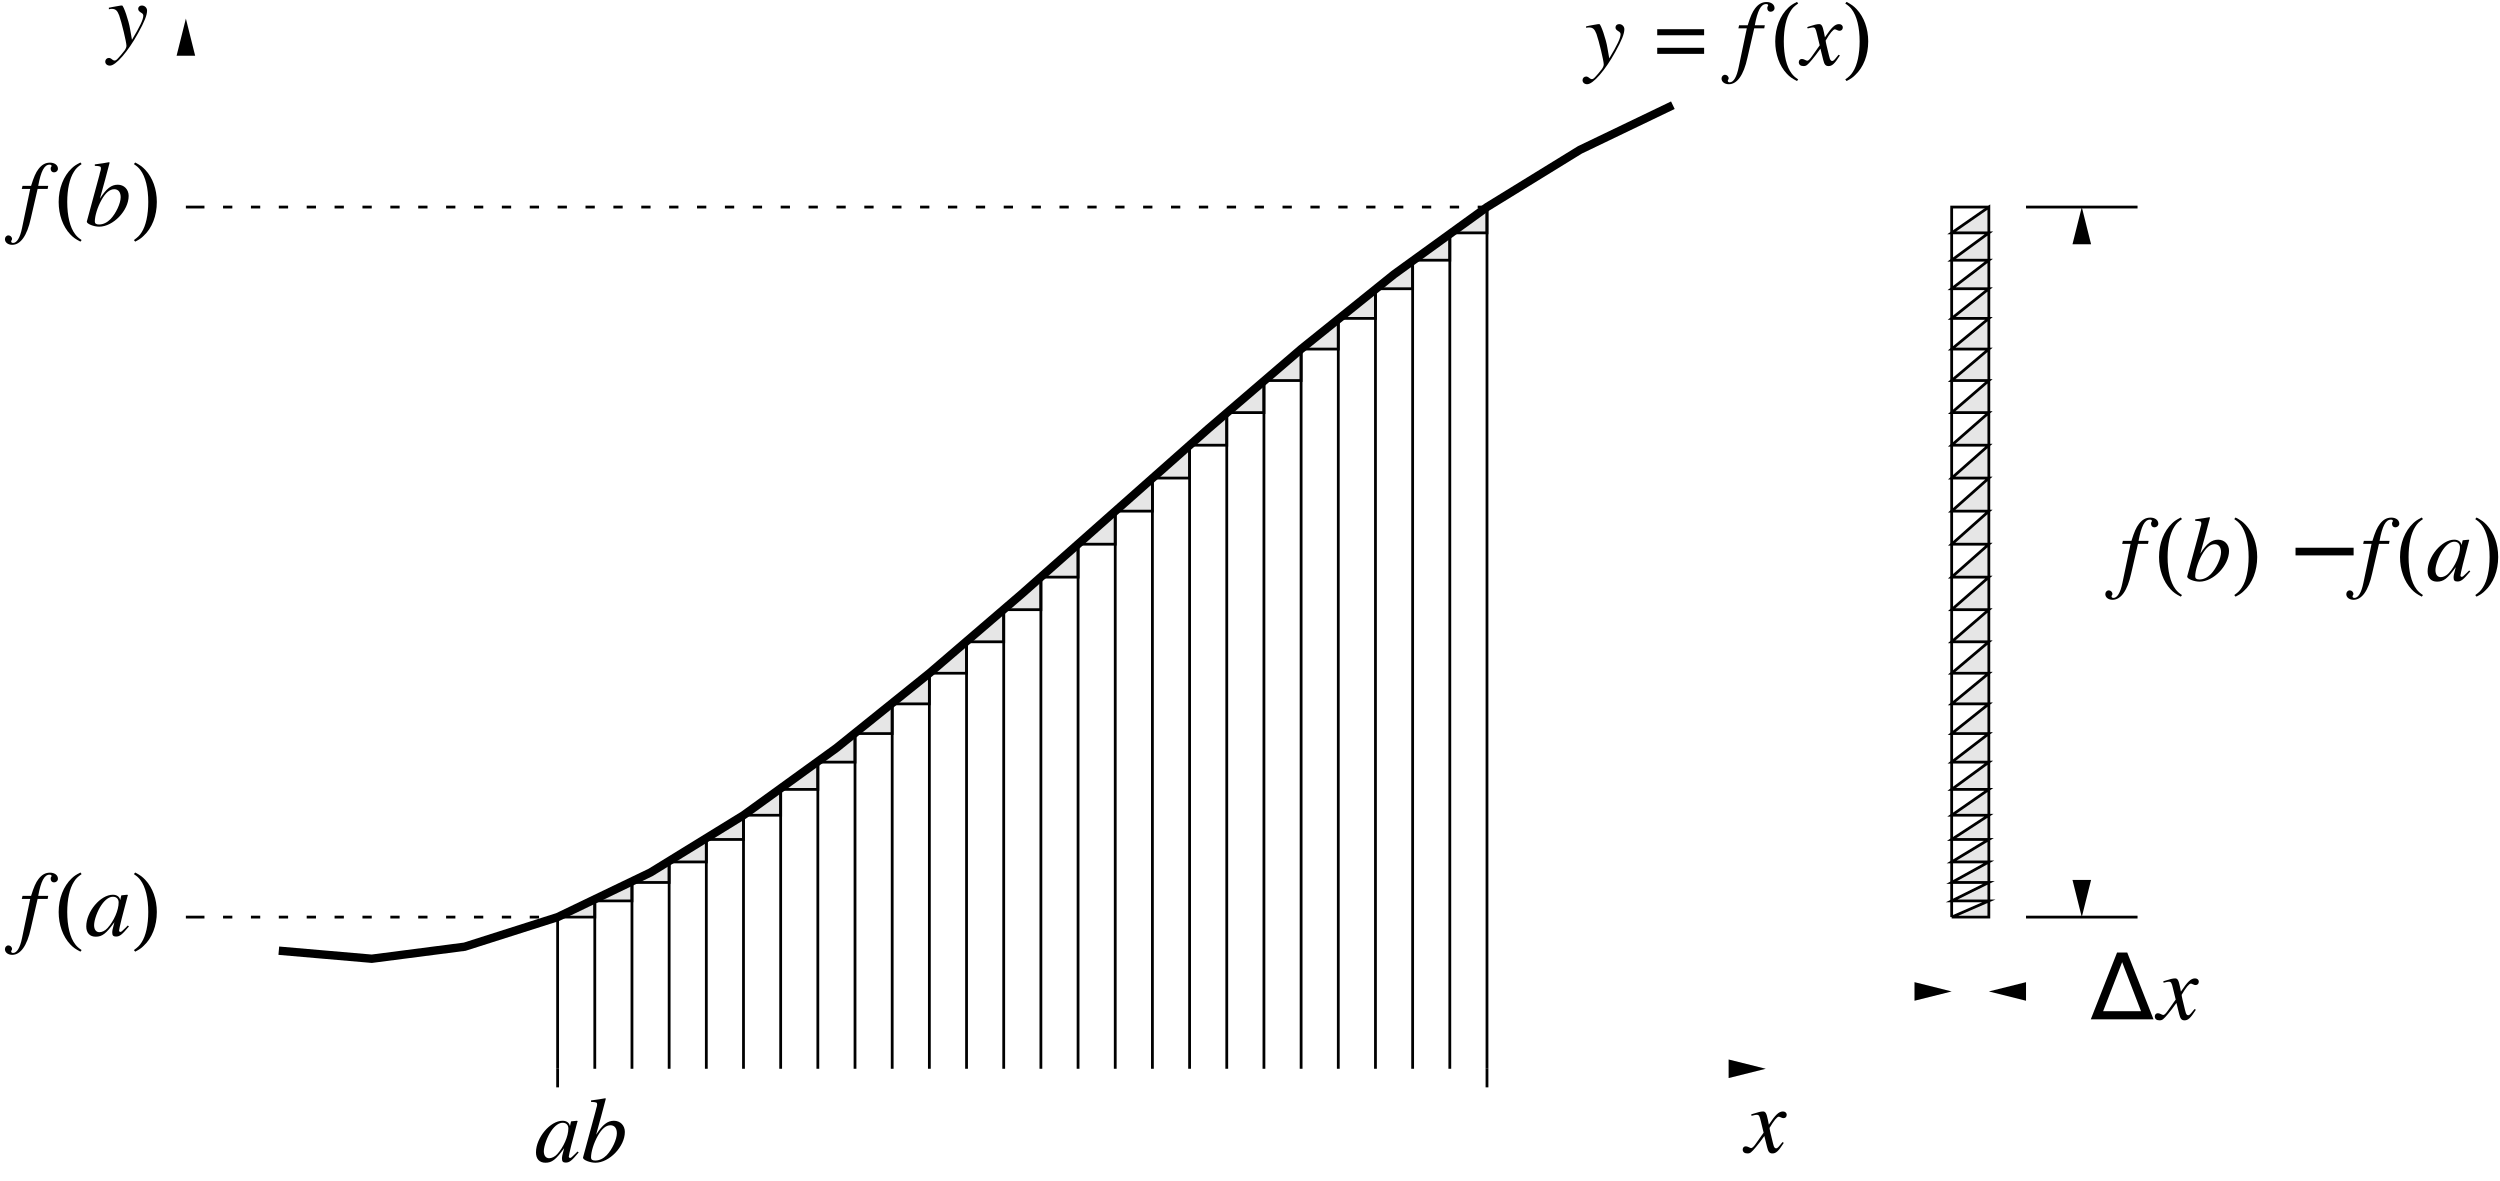
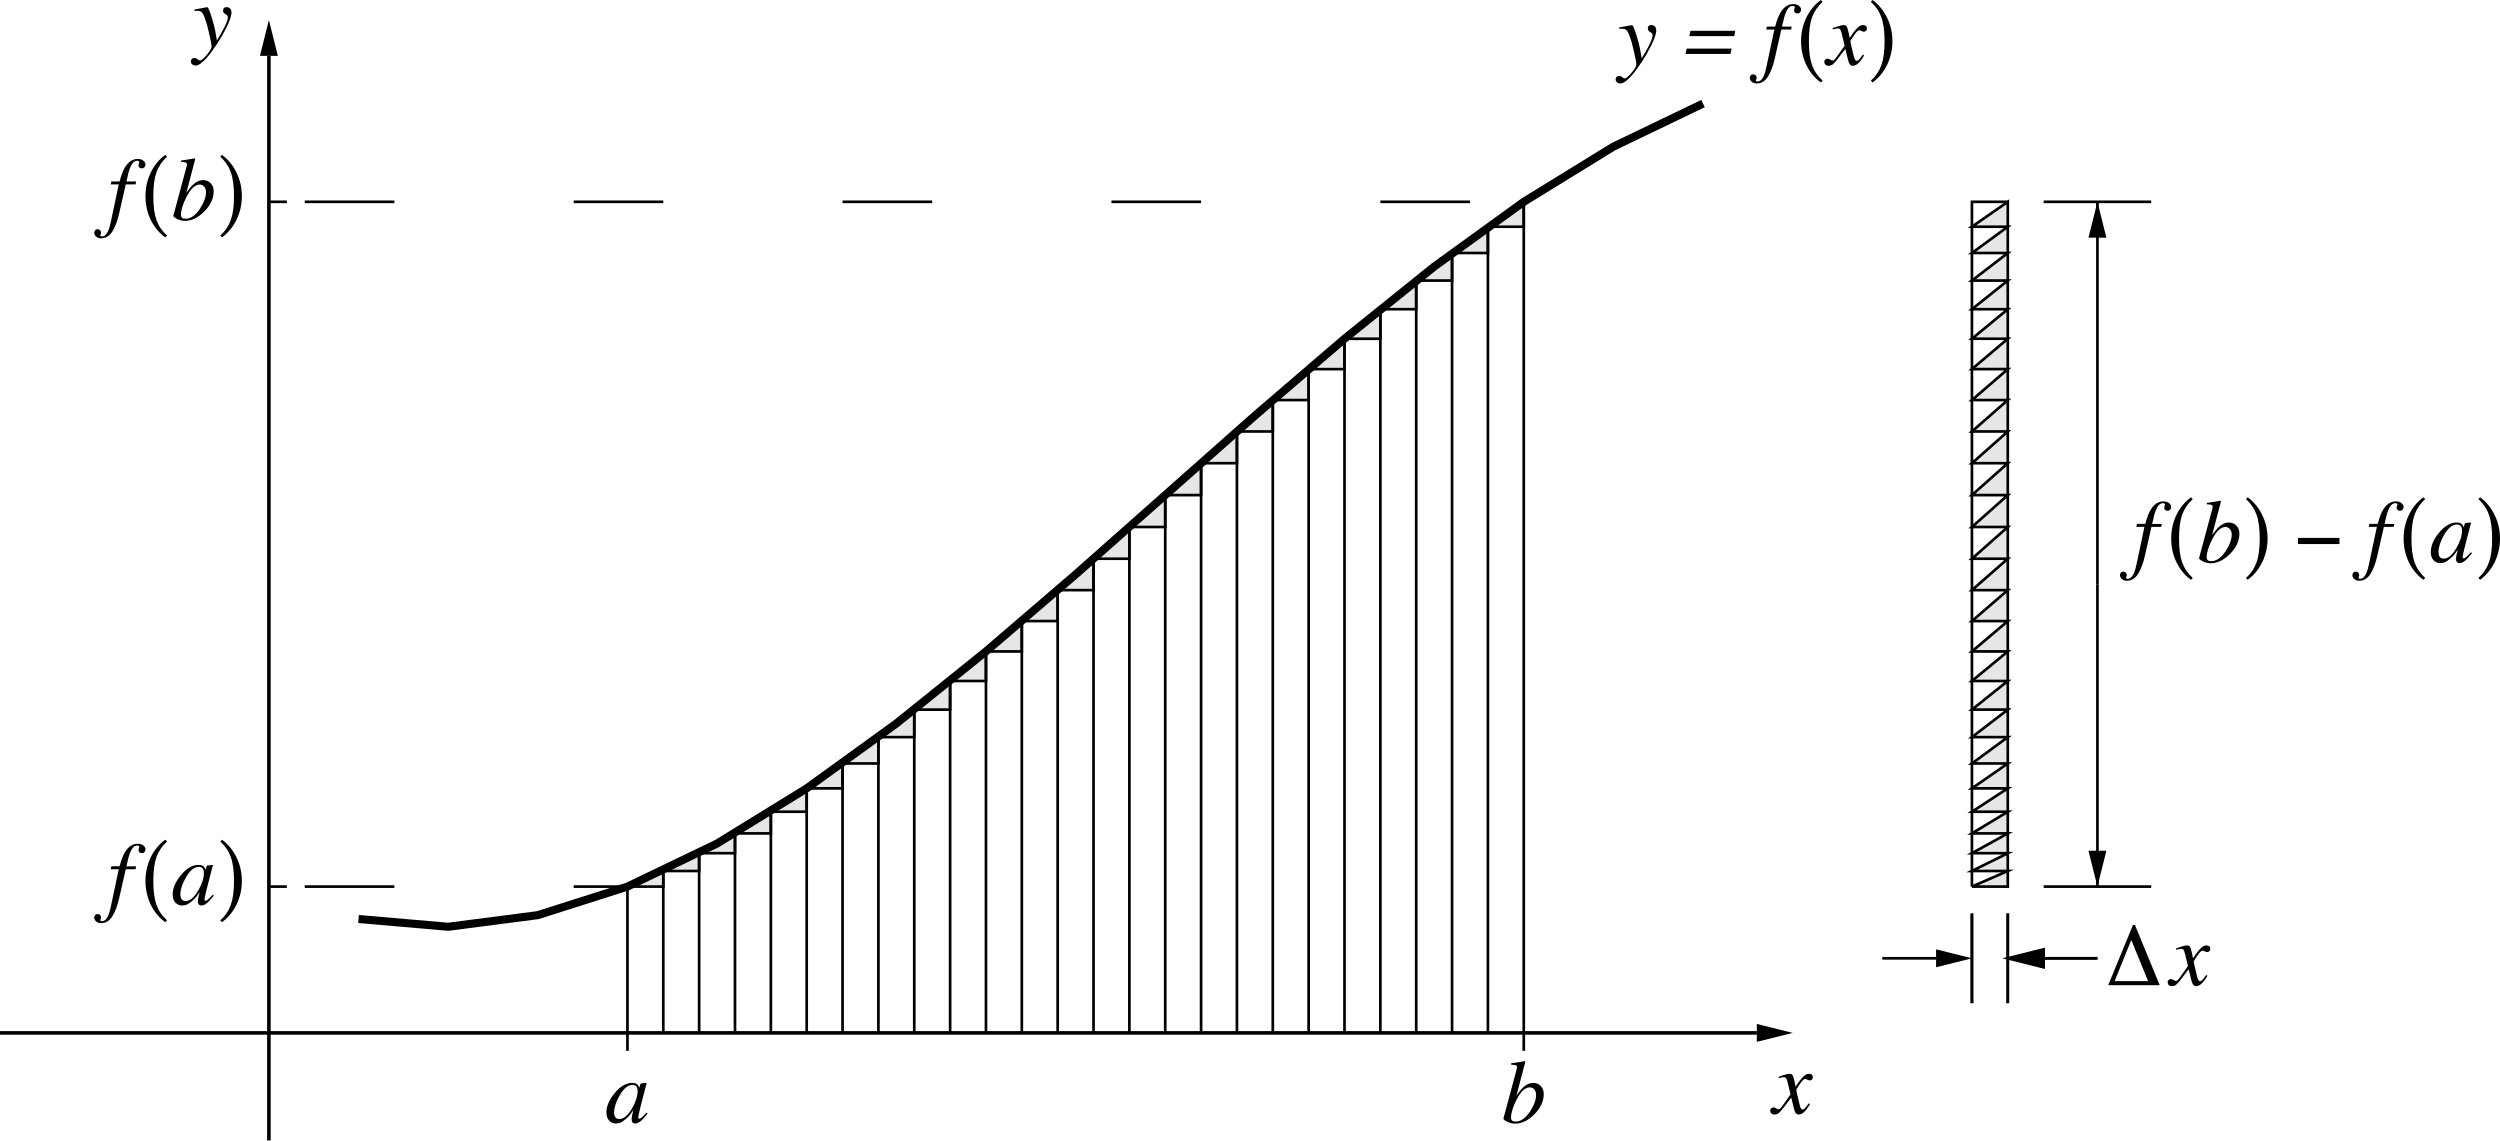
- <svg xmlns="http://www.w3.org/2000/svg" version="1.1" id="svg1" width="358.667" height="169.333" viewBox="0 0 358.667 169.333">
-   <defs id="defs1">
-     <clipPath clipPathUnits="userSpaceOnUse" id="clipPath1">
-       <path d="M -117.5,7 H 2266.5 V -3363 H -117.5 Z" id="path1" />
-     </clipPath>
-     <clipPath clipPathUnits="userSpaceOnUse" id="clipPath2">
-       <path d="M -21.333,177.333 H 365.333 V -6.667 H -21.333 Z" id="path2" />
-     </clipPath>
-     <clipPath clipPathUnits="userSpaceOnUse" id="clipPath3">
-       <path d="M 0,169.333 H 358.667 V 0 H 0 Z" id="path3" />
-     </clipPath>
-   </defs>
-   <g id="g1">
-     <g id="g40">
-       <g clip-path="url(#clipPath3)" id="g39">
-         <g clip-path="url(#clipPath2)" id="g38">
-           <path d="m 1200,333.199 40,17.43 40,19.844 40,22.093 40,24.168 40,26.067 40,27.793 40,29.351 40,30.735 40,31.941 40,32.981 40,33.839 40,34.536 40,35.054 40,35.399 40,35.57 40,35.57 40,35.399 40,35.054 40,34.536 40,33.839 40,32.981 40,31.941 40,30.73 40,29.36 40,27.79 v -27.79 h -40 v -29.36 h -40 v -30.73 h -40 v -31.941 h -40 v -32.981 h -40 v -33.839 h -40 v -34.536 h -40 v -35.054 h -40 V 805.57 h -40 V 770 h -40 v -35.57 h -40 v -35.399 h -40 v -35.054 h -40 v -34.536 h -40 v -33.839 h -40 v -32.981 h -40 V 530.68 h -40 v -30.735 h -40 v -29.351 h -40 v -27.793 h -40 v -26.067 h -40 v -24.168 h -40 v -22.093 h -40 v -19.844 h -40 v -17.43 h -40" style="fill:#e6e6e6;fill-opacity:1;fill-rule:nonzero;stroke:#000000;stroke-width:3;stroke-linecap:butt;stroke-linejoin:miter;stroke-miterlimit:10;stroke-dasharray:none;stroke-opacity:1" transform="matrix(0.1333333,0,0,-0.1333333,-80,176)" id="path4" />
-           <path d="M 1200,170 V 333.199 M 1240,170 V 350.629 M 1280,170 V 370.473 M 1320,170 V 392.566 M 1360,170 V 416.734 M 1400,170 V 442.801 M 1440,170 V 470.594 M 1480,170 V 499.945 M 1520,170 V 530.68 M 1560,170 V 562.621 M 1600,170 V 595.602 M 1640,170 V 629.441 M 1680,170 V 663.977 M 1720,170 V 699.031 M 1760,170 V 734.43 M 1800,170 v 600 m 40,-600 V 805.57 M 1880,170 V 840.969 M 1920,170 V 876.023 M 1960,170 V 910.559 M 2000,170 V 944.398 M 2040,170 V 977.379 M 2080,170 v 839.32 M 2120,170 v 870.05 M 2160,170 v 899.41 M 2200,170 v 927.2" style="fill:none;stroke:#000000;stroke-width:3;stroke-linecap:butt;stroke-linejoin:miter;stroke-miterlimit:10;stroke-dasharray:none;stroke-opacity:1" transform="matrix(0.1333333,0,0,-0.1333333,-80,176)" id="path5" />
-           <path d="m 900,297.051 100,-8.653 100,12.954 100,31.847 100,48.051 100,61.551 100,72.347 100,80.454 100,85.847 100,88.551 100,88.551 100,85.847 100,80.452 100,72.35 100,61.55 100,48.05" style="fill:none;stroke:#000000;stroke-width:9;stroke-linecap:butt;stroke-linejoin:miter;stroke-miterlimit:10;stroke-dasharray:none;stroke-opacity:1" transform="matrix(0.1333333,0,0,-0.1333333,-80,176)" id="path6" />
-           <path d="m 2700,333.199 v 0 l 40,17.43 h -40 l 40,19.844 h -40 l 40,22.093 h -40 l 40,24.168 h -40 l 40,26.067 h -40 l 40,27.793 h -40 l 40,29.351 h -40 l 40,30.735 h -40 l 40,31.941 h -40 l 40,32.981 h -40 l 40,33.839 h -40 l 40,34.536 h -40 l 40,35.054 h -40 l 40,35.399 h -40 l 40,35.57 h -40 l 40,35.57 h -40 l 40,35.399 h -40 l 40,35.054 h -40 l 40,34.536 h -40 l 40,33.839 h -40 l 40,32.981 h -40 l 40,31.941 h -40 l 40,30.73 h -40 l 40,29.36 h -40 l 40,27.79 v 0 -764.001 h -40" style="fill:#e6e6e6;fill-opacity:1;fill-rule:nonzero;stroke:#000000;stroke-width:3;stroke-linecap:butt;stroke-linejoin:miter;stroke-miterlimit:10;stroke-dasharray:none;stroke-opacity:1" transform="matrix(0.1333333,0,0,-0.1333333,-80,176)" id="path7" />
-           <path d="M 2700,333.199 V 1097.2 h 40" style="fill:none;stroke:#000000;stroke-width:3;stroke-linecap:butt;stroke-linejoin:miter;stroke-miterlimit:10;stroke-dasharray:none;stroke-opacity:1" transform="matrix(0.1333333,0,0,-0.1333333,-80,176)" id="path8" />
-           <path d="m 500,170 h 2000 m -40,0 v 10 l 40,-10 -40,-10 v 10 h 40 M 800,50 v 1250 m 0,-40 h -10 l 10,40 10,-40 h -10 v 40" style="fill:#000000;fill-opacity:1;fill-rule:nonzero;stroke:none" transform="matrix(0.1333333,0,0,-0.1333333,-80,176)" id="path9" />
-           <path d="m 1200,170 v -20 m 1000,20 V 150 M 800,333.199 h 20 M 800,1097.2 h 20" style="fill:none;stroke:#000000;stroke-width:3;stroke-linecap:butt;stroke-linejoin:miter;stroke-miterlimit:10;stroke-dasharray:none;stroke-opacity:1" transform="matrix(0.1333333,0,0,-0.1333333,-80,176)" id="path10" />
-           <path d="m 840,333.199 h 360 M 840,1097.2 h 1360" style="fill:none;stroke:#000000;stroke-width:3;stroke-linecap:butt;stroke-linejoin:miter;stroke-miterlimit:10;stroke-dasharray:10, 20;stroke-dashoffset:0;stroke-opacity:1" transform="matrix(0.1333333,0,0,-0.1333333,-80,176)" id="path11" />
-           <path d="m 2700,303.199 v -100 m 40,0 v 100 m 100,-50 h -100 m 40,0 v -10 l -40,10 40,10 v -10 h -40 m -140,0 h 100 m -40,0 v 10 l 40,-10 -40,-10 v 10 h 40" style="fill:#000000;fill-opacity:1;fill-rule:nonzero;stroke:none" transform="matrix(0.1333333,0,0,-0.1333333,-80,176)" id="path12" />
-           <path d="m 2780,333.199 h 120 M 2780,1097.2 h 120" style="fill:none;stroke:#000000;stroke-width:3;stroke-linecap:butt;stroke-linejoin:miter;stroke-miterlimit:10;stroke-dasharray:none;stroke-opacity:1" transform="matrix(0.1333333,0,0,-0.1333333,-80,176)" id="path13" />
-           <path d="M 2840,670 V 333.199 m 0,40 h 10 l -10,-40 -10,40 h 10 v -40 M 2840,670 v 427.2 m 0,-40 h -10 l 10,40 10,-40 h -10 v 40" style="fill:#000000;fill-opacity:1;fill-rule:nonzero;stroke:none" transform="matrix(0.1333333,0,0,-0.1333333,-80,176)" id="path14" />
-           <text xml:space="preserve" transform="matrix(1.333333,0,0,1.333333,76.66667,166.6667)" clip-path="url(#clipPath1)" id="text38">
-             <tspan style="font-style:italic;font-variant:normal;font-weight:normal;font-size:10px;font-family:Times;writing-mode:lr-tb;fill:#000000;fill-opacity:1;fill-rule:nonzero;stroke:none" x="0" dx="0 95" y="0" id="tspan14">ab</tspan>
-             <tspan style="font-style:italic;font-variant:normal;font-weight:normal;font-size:10px;font-family:Times;writing-mode:lr-tb;fill:#000000;fill-opacity:1;fill-rule:nonzero;stroke:none" x="130.28" y="-1" id="tspan15">x</tspan>
-             <tspan style="font-style:italic;font-variant:normal;font-weight:normal;font-size:10px;font-family:Times;writing-mode:lr-tb;fill:#000000;fill-opacity:1;fill-rule:nonzero;stroke:none" x="-45.94" y="-120" id="tspan16">y</tspan>
-             <tspan style="font-style:italic;font-variant:normal;font-weight:normal;font-size:10px;font-family:Times;writing-mode:lr-tb;fill:#000000;fill-opacity:1;fill-rule:nonzero;stroke:none" x="113.015" y="-118" id="tspan17">y = f</tspan>
-             <tspan style="font-variant:normal;font-weight:normal;font-size:10px;font-family:Symbol;writing-mode:lr-tb;fill:#000000;fill-opacity:1;fill-rule:nonzero;stroke:none" x="132.985" y="-118" id="tspan18">(</tspan>
-             <tspan style="font-style:italic;font-variant:normal;font-weight:normal;font-size:10px;font-family:Times;writing-mode:lr-tb;fill:#000000;fill-opacity:1;fill-rule:nonzero;stroke:none" x="136.315" y="-118" id="tspan19">x</tspan>
-             <tspan style="font-variant:normal;font-weight:normal;font-size:10px;font-family:Symbol;writing-mode:lr-tb;fill:#000000;fill-opacity:1;fill-rule:nonzero;stroke:none" x="140.755" y="-118" id="tspan20">)</tspan>
-             <tspan style="font-variant:normal;font-weight:normal;font-size:10px;font-family:Symbol;writing-mode:lr-tb;fill:#000000;fill-opacity:1;fill-rule:nonzero;stroke:none" x="167.5" y="-15.32" id="tspan21">∆</tspan>
-             <tspan style="font-style:italic;font-variant:normal;font-weight:normal;font-size:10px;font-family:Times;writing-mode:lr-tb;fill:#000000;fill-opacity:1;fill-rule:nonzero;stroke:none" x="174.62" y="-15.32" id="tspan22">x</tspan>
-             <tspan style="font-style:italic;font-variant:normal;font-weight:normal;font-size:10px;font-family:Times;writing-mode:lr-tb;fill:#000000;fill-opacity:1;fill-rule:nonzero;stroke:none" x="170.5" y="-62.52" id="tspan23">f</tspan>
-             <tspan style="font-variant:normal;font-weight:normal;font-size:10px;font-family:Symbol;writing-mode:lr-tb;fill:#000000;fill-opacity:1;fill-rule:nonzero;stroke:none" x="174.28" y="-62.52" id="tspan24">(</tspan>
-             <tspan style="font-style:italic;font-variant:normal;font-weight:normal;font-size:10px;font-family:Times;writing-mode:lr-tb;fill:#000000;fill-opacity:1;fill-rule:nonzero;stroke:none" x="177.61" y="-62.52" id="tspan25">b</tspan>
-             <tspan style="font-variant:normal;font-weight:normal;font-size:10px;font-family:Symbol;writing-mode:lr-tb;fill:#000000;fill-opacity:1;fill-rule:nonzero;stroke:none" x="182.61" y="-62.52" id="tspan26">) − </tspan>
-             <tspan style="font-style:italic;font-variant:normal;font-weight:normal;font-size:10px;font-family:Times;writing-mode:lr-tb;fill:#000000;fill-opacity:1;fill-rule:nonzero;stroke:none" x="196.43" y="-62.52" id="tspan27">f</tspan>
-             <tspan style="font-variant:normal;font-weight:normal;font-size:10px;font-family:Symbol;writing-mode:lr-tb;fill:#000000;fill-opacity:1;fill-rule:nonzero;stroke:none" x="200.21" y="-62.52" id="tspan28">(</tspan>
-             <tspan style="font-style:italic;font-variant:normal;font-weight:normal;font-size:10px;font-family:Times;writing-mode:lr-tb;fill:#000000;fill-opacity:1;fill-rule:nonzero;stroke:none" x="203.54" y="-62.52" id="tspan29">a</tspan>
-             <tspan style="font-variant:normal;font-weight:normal;font-size:10px;font-family:Symbol;writing-mode:lr-tb;fill:#000000;fill-opacity:1;fill-rule:nonzero;stroke:none" x="208.54" y="-62.52" id="tspan30">)</tspan>
-             <tspan style="font-style:italic;font-variant:normal;font-weight:normal;font-size:10px;font-family:Times;writing-mode:lr-tb;fill:#000000;fill-opacity:1;fill-rule:nonzero;stroke:none" x="-55.5" y="-100.72" id="tspan31">f</tspan>
-             <tspan style="font-variant:normal;font-weight:normal;font-size:10px;font-family:Symbol;writing-mode:lr-tb;fill:#000000;fill-opacity:1;fill-rule:nonzero;stroke:none" x="-51.72" y="-100.72" id="tspan32">(</tspan>
-             <tspan style="font-style:italic;font-variant:normal;font-weight:normal;font-size:10px;font-family:Times;writing-mode:lr-tb;fill:#000000;fill-opacity:1;fill-rule:nonzero;stroke:none" x="-48.39" y="-100.72" id="tspan33">b</tspan>
-             <tspan style="font-variant:normal;font-weight:normal;font-size:10px;font-family:Symbol;writing-mode:lr-tb;fill:#000000;fill-opacity:1;fill-rule:nonzero;stroke:none" x="-43.39" y="-100.72" id="tspan34">)</tspan>
-             <tspan style="font-style:italic;font-variant:normal;font-weight:normal;font-size:10px;font-family:Times;writing-mode:lr-tb;fill:#000000;fill-opacity:1;fill-rule:nonzero;stroke:none" x="-55.5" y="-24.32" id="tspan35">f</tspan>
-             <tspan style="font-variant:normal;font-weight:normal;font-size:10px;font-family:Symbol;writing-mode:lr-tb;fill:#000000;fill-opacity:1;fill-rule:nonzero;stroke:none" x="-51.72" y="-24.32" id="tspan36">(</tspan>
-             <tspan style="font-style:italic;font-variant:normal;font-weight:normal;font-size:10px;font-family:Times;writing-mode:lr-tb;fill:#000000;fill-opacity:1;fill-rule:nonzero;stroke:none" x="-48.39" y="-24.32" id="tspan37">a</tspan>
-             <tspan style="font-variant:normal;font-weight:normal;font-size:10px;font-family:Symbol;writing-mode:lr-tb;fill:#000000;fill-opacity:1;fill-rule:nonzero;stroke:none" x="-43.39" y="-24.32" id="tspan38">)</tspan>
-           </text>
-         </g>
+ <svg xmlns="http://www.w3.org/2000/svg" xmlns:xlink="http://www.w3.org/1999/xlink" width="278.914pt" height="127.235pt" viewBox="0 0 278.914 127.235" version="1.1" id="svg59">
+   <defs id="defs10">
+     <g id="g10">
+       <g id="glyph-0-0">
+         <path d="m 3.641,-3.531 c 0,-0.227 -0.055,-0.395 -0.156,-0.5 C 3.379,-4.145 3.25,-4.203 3.094,-4.203 c -0.531,0 -1.027,0.406 -1.484,1.219 -0.398,0.711 -0.594,1.324 -0.594,1.844 0,0.262 0.051,0.453 0.156,0.578 0.113,0.117 0.254,0.172 0.422,0.172 0.488,0 0.961,-0.395 1.422,-1.188 0.414,-0.719 0.625,-1.367 0.625,-1.953 z M 3.031,-4.422 c 0.258,0 0.457,0.062 0.594,0.188 0.07,0.074 0.129,0.168 0.172,0.281 L 3.828,-3.875 3.938,-4.25 C 3.945,-4.289 3.957,-4.316 3.969,-4.328 3.977,-4.348 4,-4.359 4.031,-4.359 l 0.562,-0.062 c 0.031,0 0.047,0.008 0.047,0.016 0.008,0.012 0.008,0.031 0,0.062 -0.012,0.043 -0.023,0.078 -0.031,0.109 -0.012,0.023 -0.023,0.055 -0.031,0.094 l -0.453,1.75 c -0.094,0.375 -0.18,0.703 -0.25,0.984 -0.117,0.5 -0.172,0.789 -0.172,0.859 0,0.043 0.008,0.074 0.031,0.094 0.031,0.023 0.062,0.031 0.094,0.031 0.031,0 0.062,-0.004 0.094,-0.016 0.031,-0.02 0.07,-0.051 0.125,-0.094 L 4.125,-0.594 C 4.156,-0.625 4.188,-0.656 4.219,-0.688 4.25,-0.719 4.289,-0.754 4.344,-0.797 L 4.641,-1.109 4.75,-1 C 4.414,-0.57 4.145,-0.281 3.938,-0.125 3.738,0.027 3.547,0.109 3.359,0.109 c -0.125,0 -0.227,-0.043 -0.297,-0.125 C 3,-0.098 2.969,-0.207 2.969,-0.344 c 0,-0.113 0.02,-0.281 0.062,-0.5 C 3.082,-1.062 3.129,-1.242 3.172,-1.391 3.109,-1.297 3.008,-1.156 2.875,-0.969 2.738,-0.781 2.566,-0.598 2.359,-0.422 2.117,-0.211 1.895,-0.059 1.688,0.031 c -0.18,0.051 -0.344,0.078 -0.5,0.078 -0.262,0 -0.5,-0.105 -0.719,-0.312 -0.211,-0.219 -0.312,-0.531 -0.312,-0.938 0,-0.676 0.301,-1.383 0.906,-2.125 0.633,-0.77 1.289,-1.156 1.969,-1.156 z m 0,0" id="path1" />
+       </g>
+       <g id="glyph-0-1">
+         <path d="M 1.688,-5.859 C 1.707,-5.93 1.723,-5.992 1.734,-6.047 1.742,-6.109 1.75,-6.156 1.75,-6.188 1.75,-6.227 1.738,-6.27 1.719,-6.312 1.695,-6.352 1.645,-6.383 1.562,-6.406 1.539,-6.414 1.504,-6.422 1.453,-6.422 1.398,-6.43 1.281,-6.441 1.094,-6.453 v -0.156 C 1.195,-6.629 1.312,-6.645 1.438,-6.656 c 0.125,-0.02 0.289,-0.047 0.5,-0.078 0.02,0 0.113,-0.016 0.281,-0.047 0.176,-0.039 0.305,-0.062 0.391,-0.062 0.008,0 0.02,0.008 0.031,0.016 0.02,0.012 0.031,0.031 0.031,0.062 l -0.016,0.062 -0.969,3.688 c 0.289,-0.414 0.539,-0.719 0.75,-0.906 0.352,-0.332 0.723,-0.5 1.109,-0.5 0.352,0 0.641,0.121 0.859,0.359 0.219,0.23 0.328,0.523 0.328,0.875 0,0.812 -0.355,1.574 -1.062,2.281 C 2.984,-0.219 2.27,0.125 1.531,0.125 1.195,0.125 0.891,0.043 0.609,-0.109 0.336,-0.254 0.211,-0.367 0.234,-0.453 Z m -0.094,5.75 c 0.57,0 1.109,-0.375 1.609,-1.125 C 3.648,-1.91 3.875,-2.531 3.875,-3.094 c 0,-0.25 -0.07,-0.445 -0.203,-0.594 -0.125,-0.156 -0.293,-0.234 -0.5,-0.234 -0.512,0 -1.008,0.465 -1.484,1.391 -0.406,0.805 -0.609,1.469 -0.609,2 0,0.125 0.039,0.23 0.125,0.312 0.082,0.074 0.211,0.109 0.391,0.109 z m 0,0" id="path2" />
+       </g>
+       <g id="glyph-0-2">
+         <path d="m -0.281,-0.328 c 0,-0.125 0.043,-0.211 0.125,-0.266 0.074,-0.062 0.152,-0.094 0.234,-0.094 0.039,0 0.078,0.008 0.109,0.016 0.039,0.012 0.086,0.031 0.141,0.062 L 0.5,-0.516 c 0.02,0.012 0.039,0.023 0.062,0.031 0.02,0 0.039,0 0.062,0 0.082,0 0.145,-0.02 0.188,-0.062 0.051,-0.039 0.164,-0.18 0.344,-0.422 0.125,-0.164 0.398,-0.555 0.828,-1.172 0,-0.02 -0.043,-0.191 -0.125,-0.516 C 1.785,-2.988 1.719,-3.27 1.656,-3.5 1.594,-3.727 1.535,-3.879 1.484,-3.953 1.441,-4.023 1.352,-4.062 1.219,-4.062 c -0.043,0 -0.133,0.016 -0.266,0.047 -0.086,0.023 -0.18,0.043 -0.281,0.062 l -0.031,-0.141 0.531,-0.188 C 1.316,-4.332 1.445,-4.367 1.562,-4.391 1.688,-4.422 1.789,-4.438 1.875,-4.438 c 0.133,0 0.234,0.039 0.297,0.109 0.102,0.137 0.191,0.398 0.266,0.781 L 2.547,-3 c 0.289,-0.445 0.52,-0.758 0.688,-0.938 0.145,-0.164 0.281,-0.289 0.406,-0.375 0.133,-0.082 0.258,-0.125 0.375,-0.125 0.113,0 0.203,0.016 0.266,0.047 0.125,0.062 0.188,0.18 0.188,0.344 0,0.105 -0.031,0.188 -0.094,0.25 -0.062,0.062 -0.141,0.094 -0.234,0.094 -0.043,0 -0.078,0 -0.109,0 C 4,-3.711 3.969,-3.727 3.938,-3.75 L 3.797,-3.797 C 3.766,-3.816 3.734,-3.832 3.703,-3.844 3.672,-3.852 3.645,-3.859 3.625,-3.859 c -0.148,0 -0.352,0.195 -0.609,0.578 -0.262,0.375 -0.391,0.59 -0.391,0.641 0,0.055 0.031,0.215 0.094,0.484 0.062,0.262 0.129,0.543 0.203,0.844 0.062,0.281 0.113,0.48 0.156,0.594 0.07,0.18 0.156,0.266 0.25,0.266 0.094,0 0.18,-0.047 0.266,-0.141 0.094,-0.102 0.234,-0.285 0.422,-0.547 l 0.141,0.094 c -0.148,0.25 -0.293,0.465 -0.438,0.641 C 3.438,-0.062 3.164,0.109 2.906,0.109 2.738,0.109 2.609,0.027 2.516,-0.125 2.461,-0.219 2.41,-0.367 2.359,-0.578 L 2.062,-1.781 l -1,1.312 C 0.863,-0.238 0.707,-0.082 0.594,0 0.488,0.07 0.359,0.109 0.203,0.109 c -0.207,0 -0.348,-0.07 -0.422,-0.203 -0.039,-0.062 -0.062,-0.141 -0.062,-0.234 z m 0,0" id="path3" />
+       </g>
+       <g id="glyph-0-3">
+         <path d="m -0.266,1.625 c 0,-0.105 0.039,-0.199 0.109,-0.281 C -0.094,1.27 0,1.234 0.125,1.234 c 0.082,0 0.156,0.016 0.219,0.047 0.062,0.031 0.125,0.078 0.188,0.141 L 0.594,1.469 C 0.613,1.488 0.633,1.5 0.656,1.5 0.688,1.508 0.719,1.516 0.75,1.516 c 0.156,0 0.41,-0.215 0.766,-0.641 0.352,-0.418 0.531,-0.719 0.531,-0.906 0,-0.188 -0.062,-0.547 -0.188,-1.078 C 1.742,-1.641 1.629,-2.113 1.516,-2.531 1.348,-3.113 1.195,-3.508 1.062,-3.719 c -0.125,-0.207 -0.32,-0.312 -0.578,-0.312 -0.023,0 -0.059,0 -0.109,0 -0.043,0 -0.121,0.012 -0.234,0.031 v -0.172 l 1.344,-0.25 h 0.094 c 0.082,-0.008 0.238,0.355 0.469,1.094 0.207,0.668 0.336,1.152 0.391,1.453 l 0.203,1.156 c 0.344,-0.57 0.594,-1.008 0.75,-1.312 0.312,-0.602 0.469,-1.023 0.469,-1.266 0,-0.051 -0.012,-0.102 -0.031,-0.156 C 3.805,-3.516 3.758,-3.562 3.688,-3.594 L 3.609,-3.641 c -0.055,-0.031 -0.117,-0.078 -0.188,-0.141 -0.062,-0.07 -0.094,-0.172 -0.094,-0.297 0,-0.102 0.031,-0.188 0.094,-0.25 0.062,-0.07 0.16,-0.109 0.297,-0.109 0.156,0 0.285,0.055 0.391,0.156 0.102,0.094 0.156,0.258 0.156,0.484 0,0.344 -0.195,0.902 -0.578,1.672 C 3.395,-1.531 3.066,-0.957 2.703,-0.406 2.254,0.277 1.863,0.812 1.531,1.188 1.02,1.781 0.594,2.078 0.25,2.078 c -0.137,0 -0.254,-0.043 -0.359,-0.125 C -0.211,1.867 -0.266,1.758 -0.266,1.625 Z m 0,0" id="path4" />
+       </g>
+       <g id="glyph-0-4" />
+       <g id="glyph-0-5">
+         <path d="M 6.141,-3.797 6.031,-3.203 H 1.016 l 0.125,-0.594 z m -0.406,1.984 -0.125,0.594 H 0.594 l 0.125,-0.594 z m 0,0" id="path5" />
+       </g>
+       <g id="glyph-0-6">
+         <path d="m 4.234,-6.156 c 0,0.105 -0.039,0.203 -0.109,0.297 -0.074,0.086 -0.172,0.125 -0.297,0.125 -0.117,0 -0.211,-0.031 -0.281,-0.094 -0.062,-0.07 -0.094,-0.156 -0.094,-0.25 0,-0.062 0.031,-0.176 0.094,-0.344 0,-0.039 -0.023,-0.078 -0.062,-0.109 C 3.43,-6.562 3.375,-6.578 3.312,-6.578 c -0.324,0 -0.59,0.266 -0.797,0.797 -0.125,0.305 -0.262,0.809 -0.406,1.516 H 3.188 L 3.125,-3.938 H 2.031 L 1.312,-0.766 c -0.188,0.852 -0.445,1.539 -0.766,2.062 -0.324,0.52 -0.738,0.781 -1.25,0.781 -0.227,0 -0.414,-0.062 -0.562,-0.188 -0.145,-0.125 -0.219,-0.266 -0.219,-0.422 0,-0.094 0.031,-0.188 0.094,-0.281 0.062,-0.086 0.156,-0.125 0.281,-0.125 0.117,0 0.211,0.035 0.281,0.109 0.074,0.082 0.109,0.176 0.109,0.281 0,0.051 -0.016,0.109 -0.047,0.172 -0.031,0.062 -0.047,0.102 -0.047,0.125 0,0.031 0.023,0.055 0.062,0.078 0.031,0.02 0.078,0.031 0.141,0.031 0.273,0 0.508,-0.219 0.703,-0.656 C 0.188,0.973 0.273,0.66 0.359,0.266 L 1.25,-3.938 H 0.344 L 0.422,-4.266 H 1.344 C 1.539,-5.016 1.758,-5.57 2,-5.938 2.375,-6.5 2.832,-6.781 3.375,-6.781 c 0.238,0 0.441,0.062 0.609,0.188 0.164,0.125 0.25,0.273 0.25,0.438 z m 0,0" id="path6" />
+       </g>
+       <g id="glyph-1-0">
+         <path d="m 2.859,-7.031 c -0.555,0.5 -0.949,1.086 -1.188,1.75 -0.23,0.656 -0.344,1.543 -0.344,2.656 0,1.105 0.113,1.984 0.344,2.641 0.238,0.664 0.633,1.25 1.188,1.75 L 2.656,1.969 C 1.969,1.469 1.426,0.812 1.031,0 0.645,-0.812 0.453,-1.688 0.453,-2.625 c 0,-0.938 0.191,-1.812 0.578,-2.625 0.395,-0.82 0.938,-1.484 1.625,-1.984 z m 0,0" id="path7" />
+       </g>
+       <g id="glyph-1-1">
+         <path d="m 0.469,-7.031 0.188,-0.203 c 0.688,0.5 1.227,1.164 1.625,1.984 0.395,0.812 0.594,1.688 0.594,2.625 0,0.93 -0.199,1.805 -0.594,2.625 -0.398,0.812 -0.938,1.469 -1.625,1.969 L 0.469,1.766 C 1.02,1.266 1.41,0.688 1.641,0.031 1.879,-0.625 2,-1.508 2,-2.625 2,-3.75 1.879,-4.641 1.641,-5.297 1.41,-5.953 1.02,-6.531 0.469,-7.031 Z m 0,0" id="path8" />
+       </g>
+       <g id="glyph-1-2" />
+       <g id="glyph-2-0">
+         <path d="M 0.922,-0.453 H 4.656 l -1.875,-4.594 z M 5.953,0 h -5.75 L 2.969,-6.719 H 3.188 Z m 0,0" id="path9" />
+       </g>
+       <g id="glyph-2-1">
+         <path d="m 5.062,-2.016 h -4.625 v -0.688 h 4.625 z m 0,0" id="path10" />
      </g>
    </g>
+   </defs>
+   <path fill-rule="nonzero" fill="#e6e6e6" fill-opacity="1" stroke-width="0.3" stroke-linecap="butt" stroke-linejoin="miter" stroke="#000000" stroke-opacity="1" stroke-miterlimit="10" d="m 70,98.914 4,-1.742 4,-1.984 4,-2.211 4,-2.414 4,-2.609 4,-2.777 4,-2.938 4,-3.07 4,-3.195 4,-3.297 4,-3.387 4,-3.453 4,-3.504 4,-3.539 8,-7.117 4,-3.539 4,-3.504 4,-3.453 4,-3.387 4,-3.297 4,-3.195 4,-3.074 4,-2.934 4,-2.777 v 2.777 h -4 v 2.934 h -4 v 3.074 h -4 v 3.195 h -4 v 3.297 h -4 v 3.387 h -4 v 3.453 h -4 v 3.504 h -4 v 3.539 h -4 v 3.559 h -4 v 3.559 h -4 v 3.539 h -4 v 3.504 h -4 v 3.453 h -4 v 3.387 h -4 v 3.297 h -4 v 3.195 h -4 v 3.07 h -4 v 2.938 h -4 v 2.777 h -4 v 2.609 h -4 v 2.414 h -4 v 2.211 h -4 v 1.984 h -4 v 1.742 h -4" id="path11" />
+   <path fill="none" stroke-width="0.3" stroke-linecap="butt" stroke-linejoin="miter" stroke="#000000" stroke-opacity="1" stroke-miterlimit="10" d="M 70,115.235 V 98.914 m 4,16.32 V 97.172 m 4,18.062 V 95.188 m 4,20.047 V 92.977 m 4,22.258 V 90.563 m 4,24.672 V 87.953 m 4,27.281 V 85.176 m 4,30.059 V 82.239 m 4,32.996 V 79.168 m 4,36.066 V 75.973 m 4,39.262 V 72.676 m 4,42.559 V 69.289 m 4,45.945 V 65.836 m 4,49.398 V 62.332 m 4,52.902 V 58.793 m 4,56.441 V 55.235 m 4,60 V 51.676 m 4,63.559 V 48.137 m 4,67.098 V 44.633 m 4,70.602 V 41.18 m 4,74.055 V 37.793 m 4,77.441 V 34.496 m 4,80.738 V 31.301 m 4,83.934 V 28.227 m 4,87.008 V 25.293 m 4,89.941 V 22.516" id="path12" />
+   <path fill="none" stroke-width="0.9" stroke-linecap="butt" stroke-linejoin="miter" stroke="#000000" stroke-opacity="1" stroke-miterlimit="10" d="m 40,102.528 10,0.867 10,-1.297 10,-3.184 10,-4.805 10,-6.156 10,-7.234 10,-8.043 10,-8.586 20,-17.711 10,-8.586 10,-8.043 10,-7.234 10,-6.156 10,-4.805" id="path13" />
+   <path fill-rule="nonzero" fill="#e6e6e6" fill-opacity="1" stroke-width="0.3" stroke-linecap="butt" stroke-linejoin="miter" stroke="#000000" stroke-opacity="1" stroke-miterlimit="10" d="m 220,98.914 4,-1.742 h -4 l 4,-1.984 h -4 l 4,-2.211 h -4 l 4,-2.414 h -4 l 4,-2.609 h -4 l 4,-2.777 h -4 l 4,-2.938 h -4 l 4,-3.07 h -4 l 4,-3.195 h -4 l 4,-3.297 h -4 l 4,-3.387 h -4 l 4,-3.453 h -4 l 4,-3.504 h -4 l 4,-3.539 h -4 l 4,-3.559 h -4 l 4,-3.559 h -4 l 4,-3.539 h -4 l 4,-3.504 h -4 l 4,-3.453 h -4 l 4,-3.387 h -4 l 4,-3.297 h -4 l 4,-3.195 h -4 l 4,-3.074 h -4 l 4,-2.934 h -4 l 4,-2.777 v 76.398 h -4" id="path14" />
+   <path fill="none" stroke-width="0.3" stroke-linecap="butt" stroke-linejoin="miter" stroke="#000000" stroke-opacity="1" stroke-miterlimit="10" d="m 220,98.914 v -76.398 h 4" id="path15" />
+   <path fill="none" stroke-width="0.4" stroke-linecap="butt" stroke-linejoin="miter" stroke="#000000" stroke-opacity="1" stroke-miterlimit="10" d="M 0,115.235 H 196" id="path16" />
+   <path fill="none" stroke-width="0.4" stroke-linecap="butt" stroke-linejoin="miter" stroke="#000000" stroke-opacity="1" stroke-miterlimit="10" d="M 30,127.235 V 6.235" id="path17" />
+   <path fill-rule="nonzero" fill="#000000" fill-opacity="1" d="m 0,115.235 h 200 m -4,0 v -1 l 4,1 -4,1 v -1 h 4 m -170,12 V 2.235 m 0,4 h -1 l 1,-4 1,4 h -1 v -4" id="path18" />
+   <path fill="none" stroke-width="0.3" stroke-linecap="butt" stroke-linejoin="miter" stroke="#000000" stroke-opacity="1" stroke-miterlimit="10" d="m 70,115.235 v 2 m 100,-2 v 2 M 30,98.914 h 2 m -2,-76.398 h 2" id="path19" />
+   <path fill="none" stroke-width="0.3" stroke-linecap="butt" stroke-linejoin="miter" stroke="#000000" stroke-opacity="1" stroke-dasharray="10, 20" stroke-miterlimit="10" d="M 34,98.914 H 70 M 34,22.516 h 136" id="path20" />
+   <path fill="none" stroke-width="0.3" stroke-linecap="butt" stroke-linejoin="miter" stroke="#000000" stroke-opacity="1" stroke-miterlimit="10" d="m 220,101.914 v 10 m 4,0 v -10 m 10,5 h -6" id="path21" />
+   <path fill="none" stroke-width="0.3" stroke-linecap="butt" stroke-linejoin="miter" stroke="#000000" stroke-opacity="1" stroke-miterlimit="10" d="m 220,101.914 v 10 m 4,0 v -10 m 10,5 h -10 m 4,0 v 1 l -4,-1 4,-1 v 1 h -4 m -14,0 h 6" id="path22" />
+   <path fill-rule="nonzero" fill="#000000" fill-opacity="1" d="m 220,101.914 v 10 m 4,0 v -10 m 10,5 h -10 m 4,0 v 1 l -4,-1 4,-1 v 1 h -4 m -14,0 h 10 m -4,0 v -1 l 4,1 -4,1 v -1 h 4" id="path23" />
+   <path fill="none" stroke-width="0.3" stroke-linecap="butt" stroke-linejoin="miter" stroke="#000000" stroke-opacity="1" stroke-miterlimit="10" d="m 228,98.914 h 12 m -12,-76.398 h 12" id="path24" />
+   <path fill="none" stroke-width="0.3" stroke-linecap="butt" stroke-linejoin="miter" stroke="#000000" stroke-opacity="1" stroke-miterlimit="10" d="m 234,65.235 v 33.68" id="path25" />
+   <path fill="none" stroke-width="0.3" stroke-linecap="butt" stroke-linejoin="miter" stroke="#000000" stroke-opacity="1" stroke-miterlimit="10" d="M 234,65.235 V 22.516" id="path26" />
+   <path fill-rule="nonzero" fill="#000000" fill-opacity="1" d="m 234,65.235 v 33.68 m 0,-4 h 1 l -1,4 -1,-4 h 1 v 4 m 0,-33.68 v -42.719 m 0,4 h -1 l 1,-4 1,4 h -1 v -4" id="path27" />
+   <g fill="#000000" fill-opacity="1" id="g28" transform="translate(-5.34375,-5.027125)">
+     <use xlink:href="#glyph-0-0" x="72.842" y="130.262" id="use27" />
+     <use xlink:href="#glyph-0-1" x="172.842" y="130.262" id="use28" />
+   </g>
+   <g fill="#000000" fill-opacity="1" id="g29" transform="translate(-5.34375,-5.027125)">
+     <use xlink:href="#glyph-0-2" x="203.122" y="129.262" id="use29" />
+   </g>
+   <g fill="#000000" fill-opacity="1" id="g30" transform="translate(-5.34375,-5.027125)">
+     <use xlink:href="#glyph-0-3" x="26.902" y="10.261" id="use30" />
+   </g>
+   <g fill="#000000" fill-opacity="1" id="g35" transform="translate(-5.34375,-5.027125)">
+     <use xlink:href="#glyph-0-3" x="185.858" y="12.261" id="use31" />
+     <use xlink:href="#glyph-0-4" x="190.298" y="12.261" id="use32" />
+     <use xlink:href="#glyph-0-5" x="192.798" y="12.261" id="use33" />
+     <use xlink:href="#glyph-0-4" x="199.548" y="12.261" id="use34" />
+     <use xlink:href="#glyph-0-6" x="202.048" y="12.261" id="use35" />
+   </g>
+   <g fill="#000000" fill-opacity="1" id="g36" transform="translate(-5.34375,-5.027125)">
+     <use xlink:href="#glyph-1-0" x="205.828" y="12.261" id="use36" />
+   </g>
+   <g fill="#000000" fill-opacity="1" id="g37" transform="translate(-5.34375,-5.027125)">
+     <use xlink:href="#glyph-0-2" x="209.158" y="12.261" id="use37" />
+   </g>
+   <g fill="#000000" fill-opacity="1" id="g38" transform="translate(-5.34375,-5.027125)">
+     <use xlink:href="#glyph-1-1" x="213.598" y="12.261" id="use38" />
+   </g>
+   <g fill="#000000" fill-opacity="1" id="g39" transform="translate(-5.34375,-5.027125)">
+     <use xlink:href="#glyph-2-0" x="240.342" y="114.942" id="use39" />
+   </g>
+   <g fill="#000000" fill-opacity="1" id="g40" transform="translate(-5.34375,-5.027125)">
+     <use xlink:href="#glyph-0-2" x="247.462" y="114.942" id="use40" />
+   </g>
+   <g fill="#000000" fill-opacity="1" id="g41" transform="translate(-5.34375,-5.027125)">
+     <use xlink:href="#glyph-0-6" x="243.342" y="67.742" id="use41" />
+   </g>
+   <g fill="#000000" fill-opacity="1" id="g42" transform="translate(-5.34375,-5.027125)">
+     <use xlink:href="#glyph-1-0" x="247.122" y="67.742" id="use42" />
+   </g>
+   <g fill="#000000" fill-opacity="1" id="g43" transform="translate(-5.34375,-5.027125)">
+     <use xlink:href="#glyph-0-1" x="250.452" y="67.742" id="use43" />
+   </g>
+   <g fill="#000000" fill-opacity="1" id="g45" transform="translate(-5.34375,-5.027125)">
+     <use xlink:href="#glyph-1-1" x="255.452" y="67.742" id="use44" />
+     <use xlink:href="#glyph-1-2" x="258.782" y="67.742" id="use45" />
+   </g>
+   <g fill="#000000" fill-opacity="1" id="g46" transform="translate(-5.34375,-5.027125)">
+     <use xlink:href="#glyph-2-1" x="261.282" y="67.742" id="use46" />
+   </g>
+   <g fill="#000000" fill-opacity="1" id="g47" transform="translate(-5.34375,-5.027125)">
+     <use xlink:href="#glyph-1-2" x="266.772" y="67.742" id="use47" />
+   </g>
+   <g fill="#000000" fill-opacity="1" id="g48" transform="translate(-5.34375,-5.027125)">
+     <use xlink:href="#glyph-0-6" x="269.272" y="67.742" id="use48" />
+   </g>
+   <g fill="#000000" fill-opacity="1" id="g49" transform="translate(-5.34375,-5.027125)">
+     <use xlink:href="#glyph-1-0" x="273.052" y="67.742" id="use49" />
+   </g>
+   <g fill="#000000" fill-opacity="1" id="g50" transform="translate(-5.34375,-5.027125)">
+     <use xlink:href="#glyph-0-0" x="276.382" y="67.742" id="use50" />
+   </g>
+   <g fill="#000000" fill-opacity="1" id="g51" transform="translate(-5.34375,-5.027125)">
+     <use xlink:href="#glyph-1-1" x="281.382" y="67.742" id="use51" />
+   </g>
+   <g fill="#000000" fill-opacity="1" id="g52" transform="translate(-5.34375,-5.027125)">
+     <use xlink:href="#glyph-0-6" x="17.342" y="29.541" id="use52" />
+   </g>
+   <g fill="#000000" fill-opacity="1" id="g53" transform="translate(-5.34375,-5.027125)">
+     <use xlink:href="#glyph-1-0" x="21.122" y="29.541" id="use53" />
+   </g>
+   <g fill="#000000" fill-opacity="1" id="g54" transform="translate(-5.34375,-5.027125)">
+     <use xlink:href="#glyph-0-1" x="24.452" y="29.541" id="use54" />
+   </g>
+   <g fill="#000000" fill-opacity="1" id="g55" transform="translate(-5.34375,-5.027125)">
+     <use xlink:href="#glyph-1-1" x="29.452" y="29.541" id="use55" />
+   </g>
+   <g fill="#000000" fill-opacity="1" id="g56" transform="translate(-5.34375,-5.027125)">
+     <use xlink:href="#glyph-0-6" x="17.342" y="105.942" id="use56" />
+   </g>
+   <g fill="#000000" fill-opacity="1" id="g57" transform="translate(-5.34375,-5.027125)">
+     <use xlink:href="#glyph-1-0" x="21.122" y="105.942" id="use57" />
+   </g>
+   <g fill="#000000" fill-opacity="1" id="g58" transform="translate(-5.34375,-5.027125)">
+     <use xlink:href="#glyph-0-0" x="24.452" y="105.942" id="use58" />
+   </g>
+   <g fill="#000000" fill-opacity="1" id="g59" transform="translate(-5.34375,-5.027125)">
+     <use xlink:href="#glyph-1-1" x="29.452" y="105.942" id="use59" />
  </g>
</svg>
